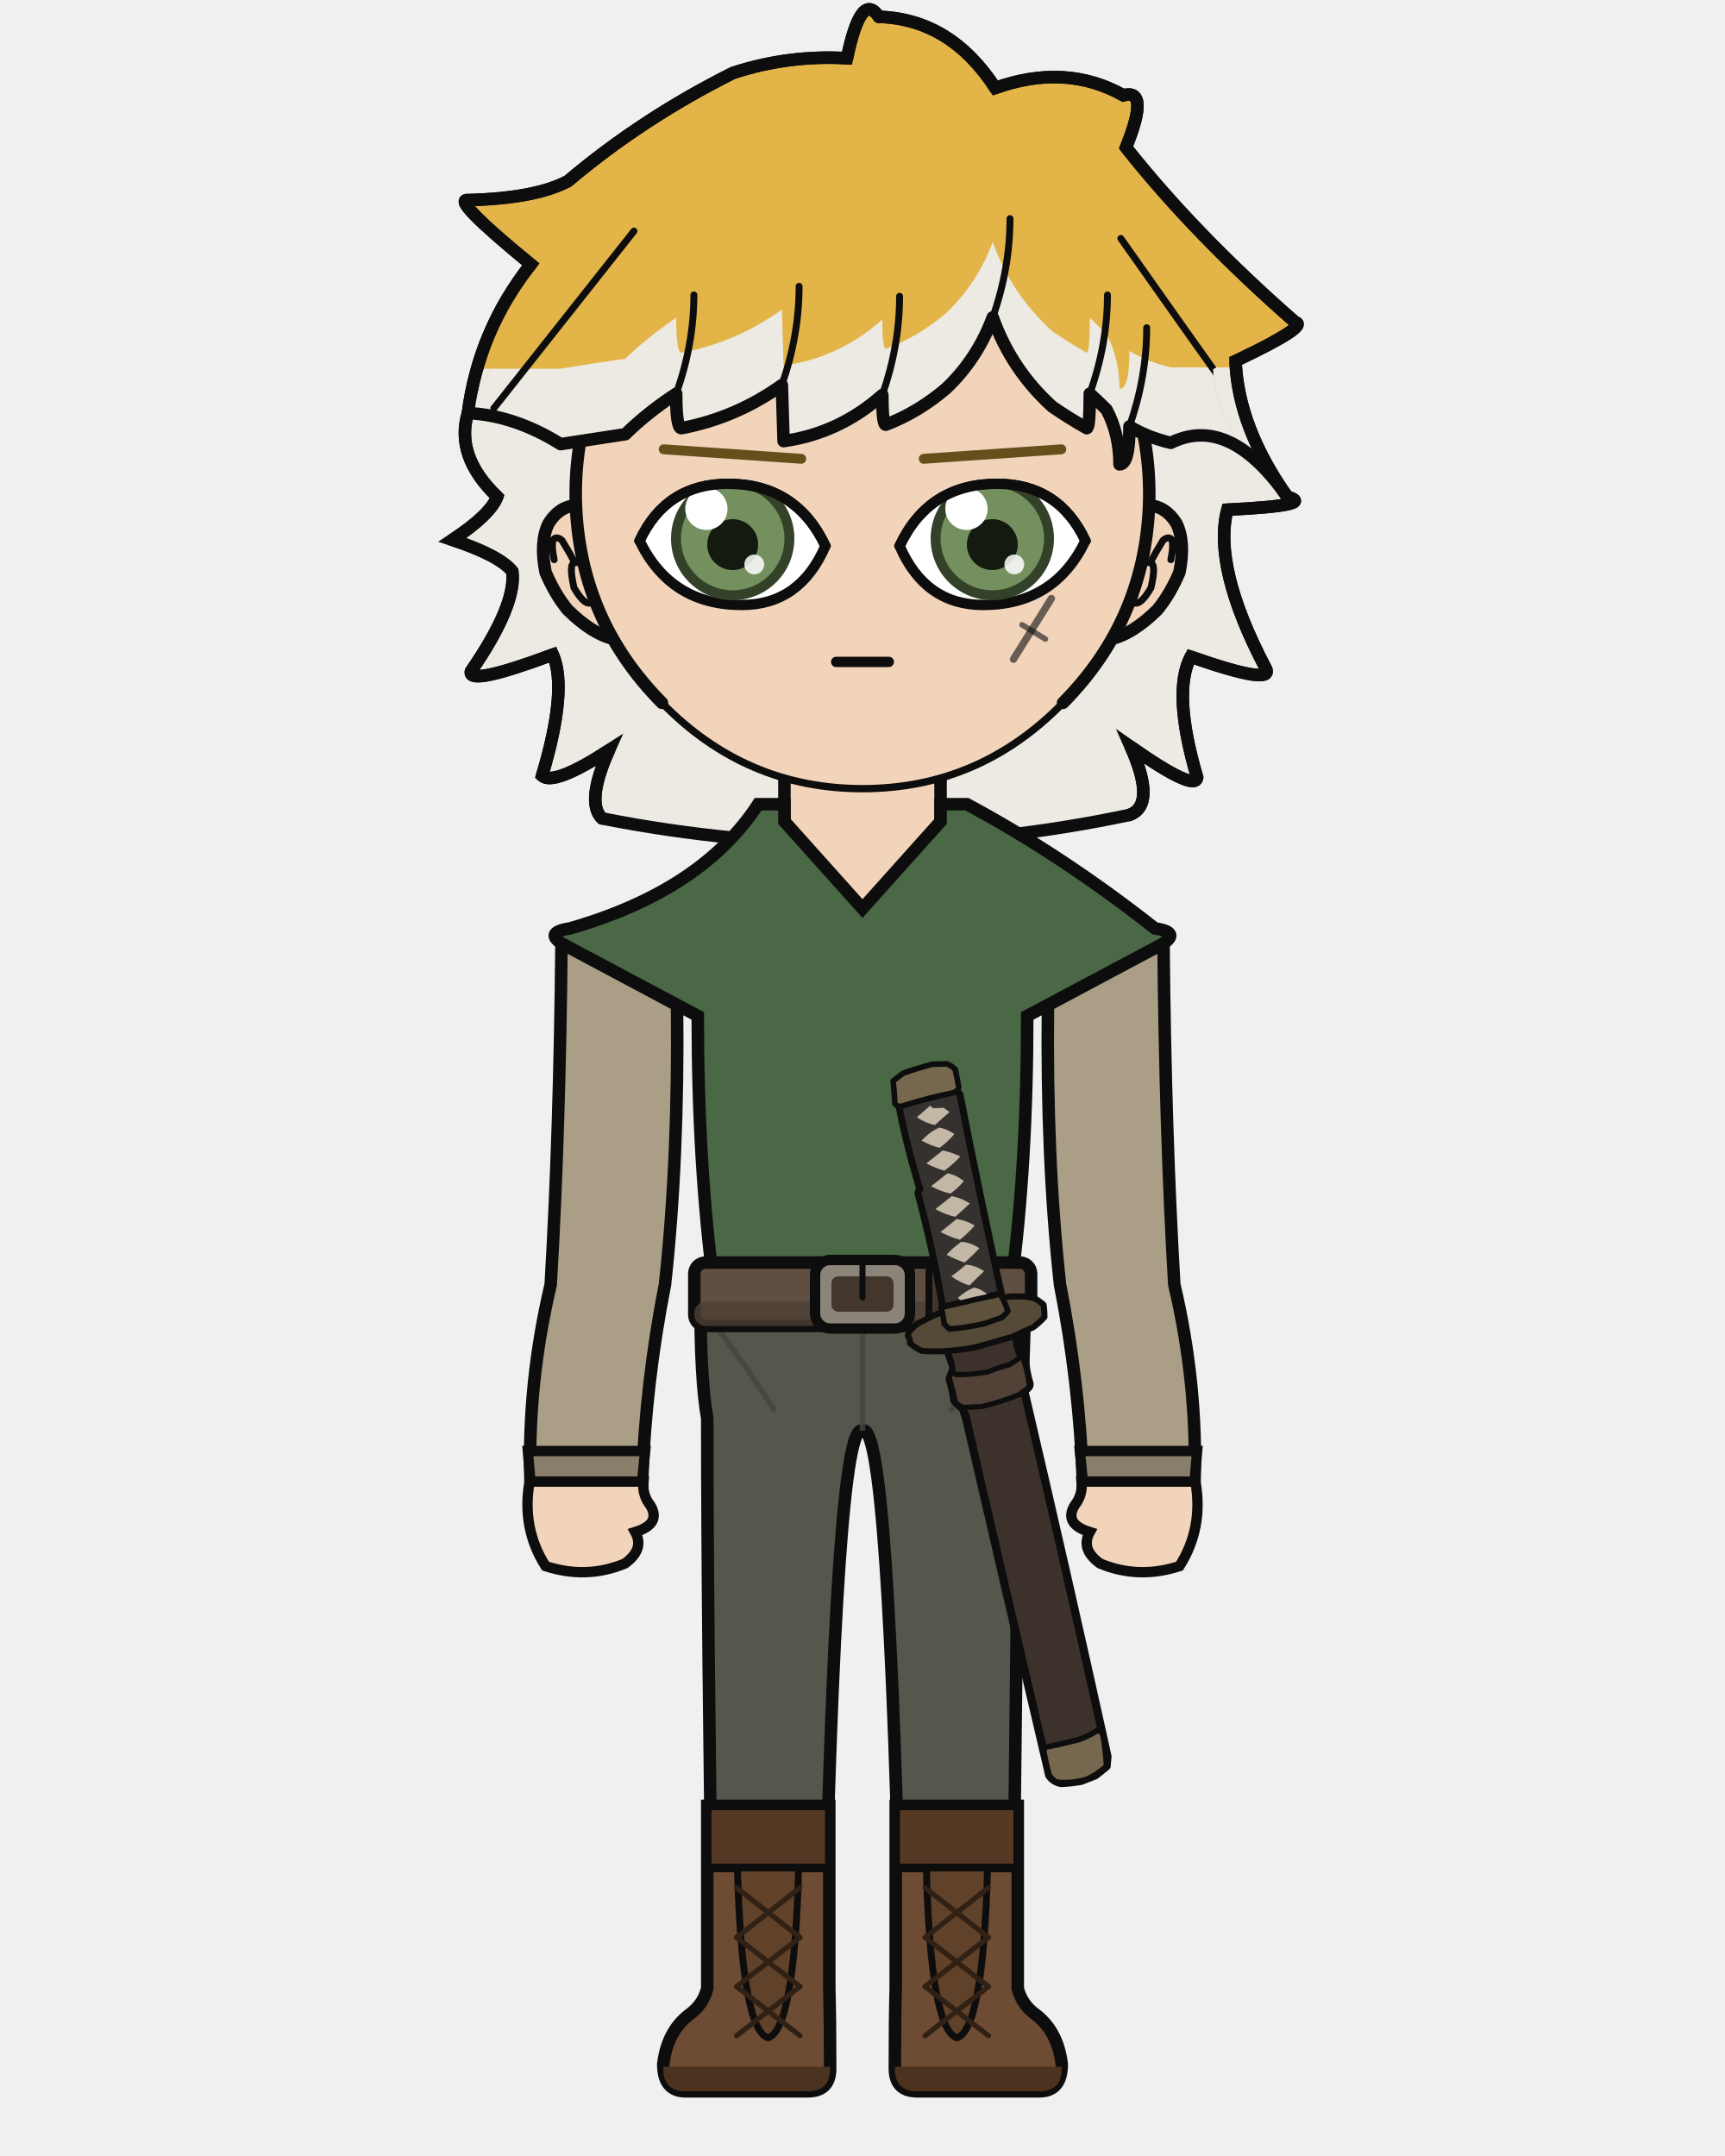
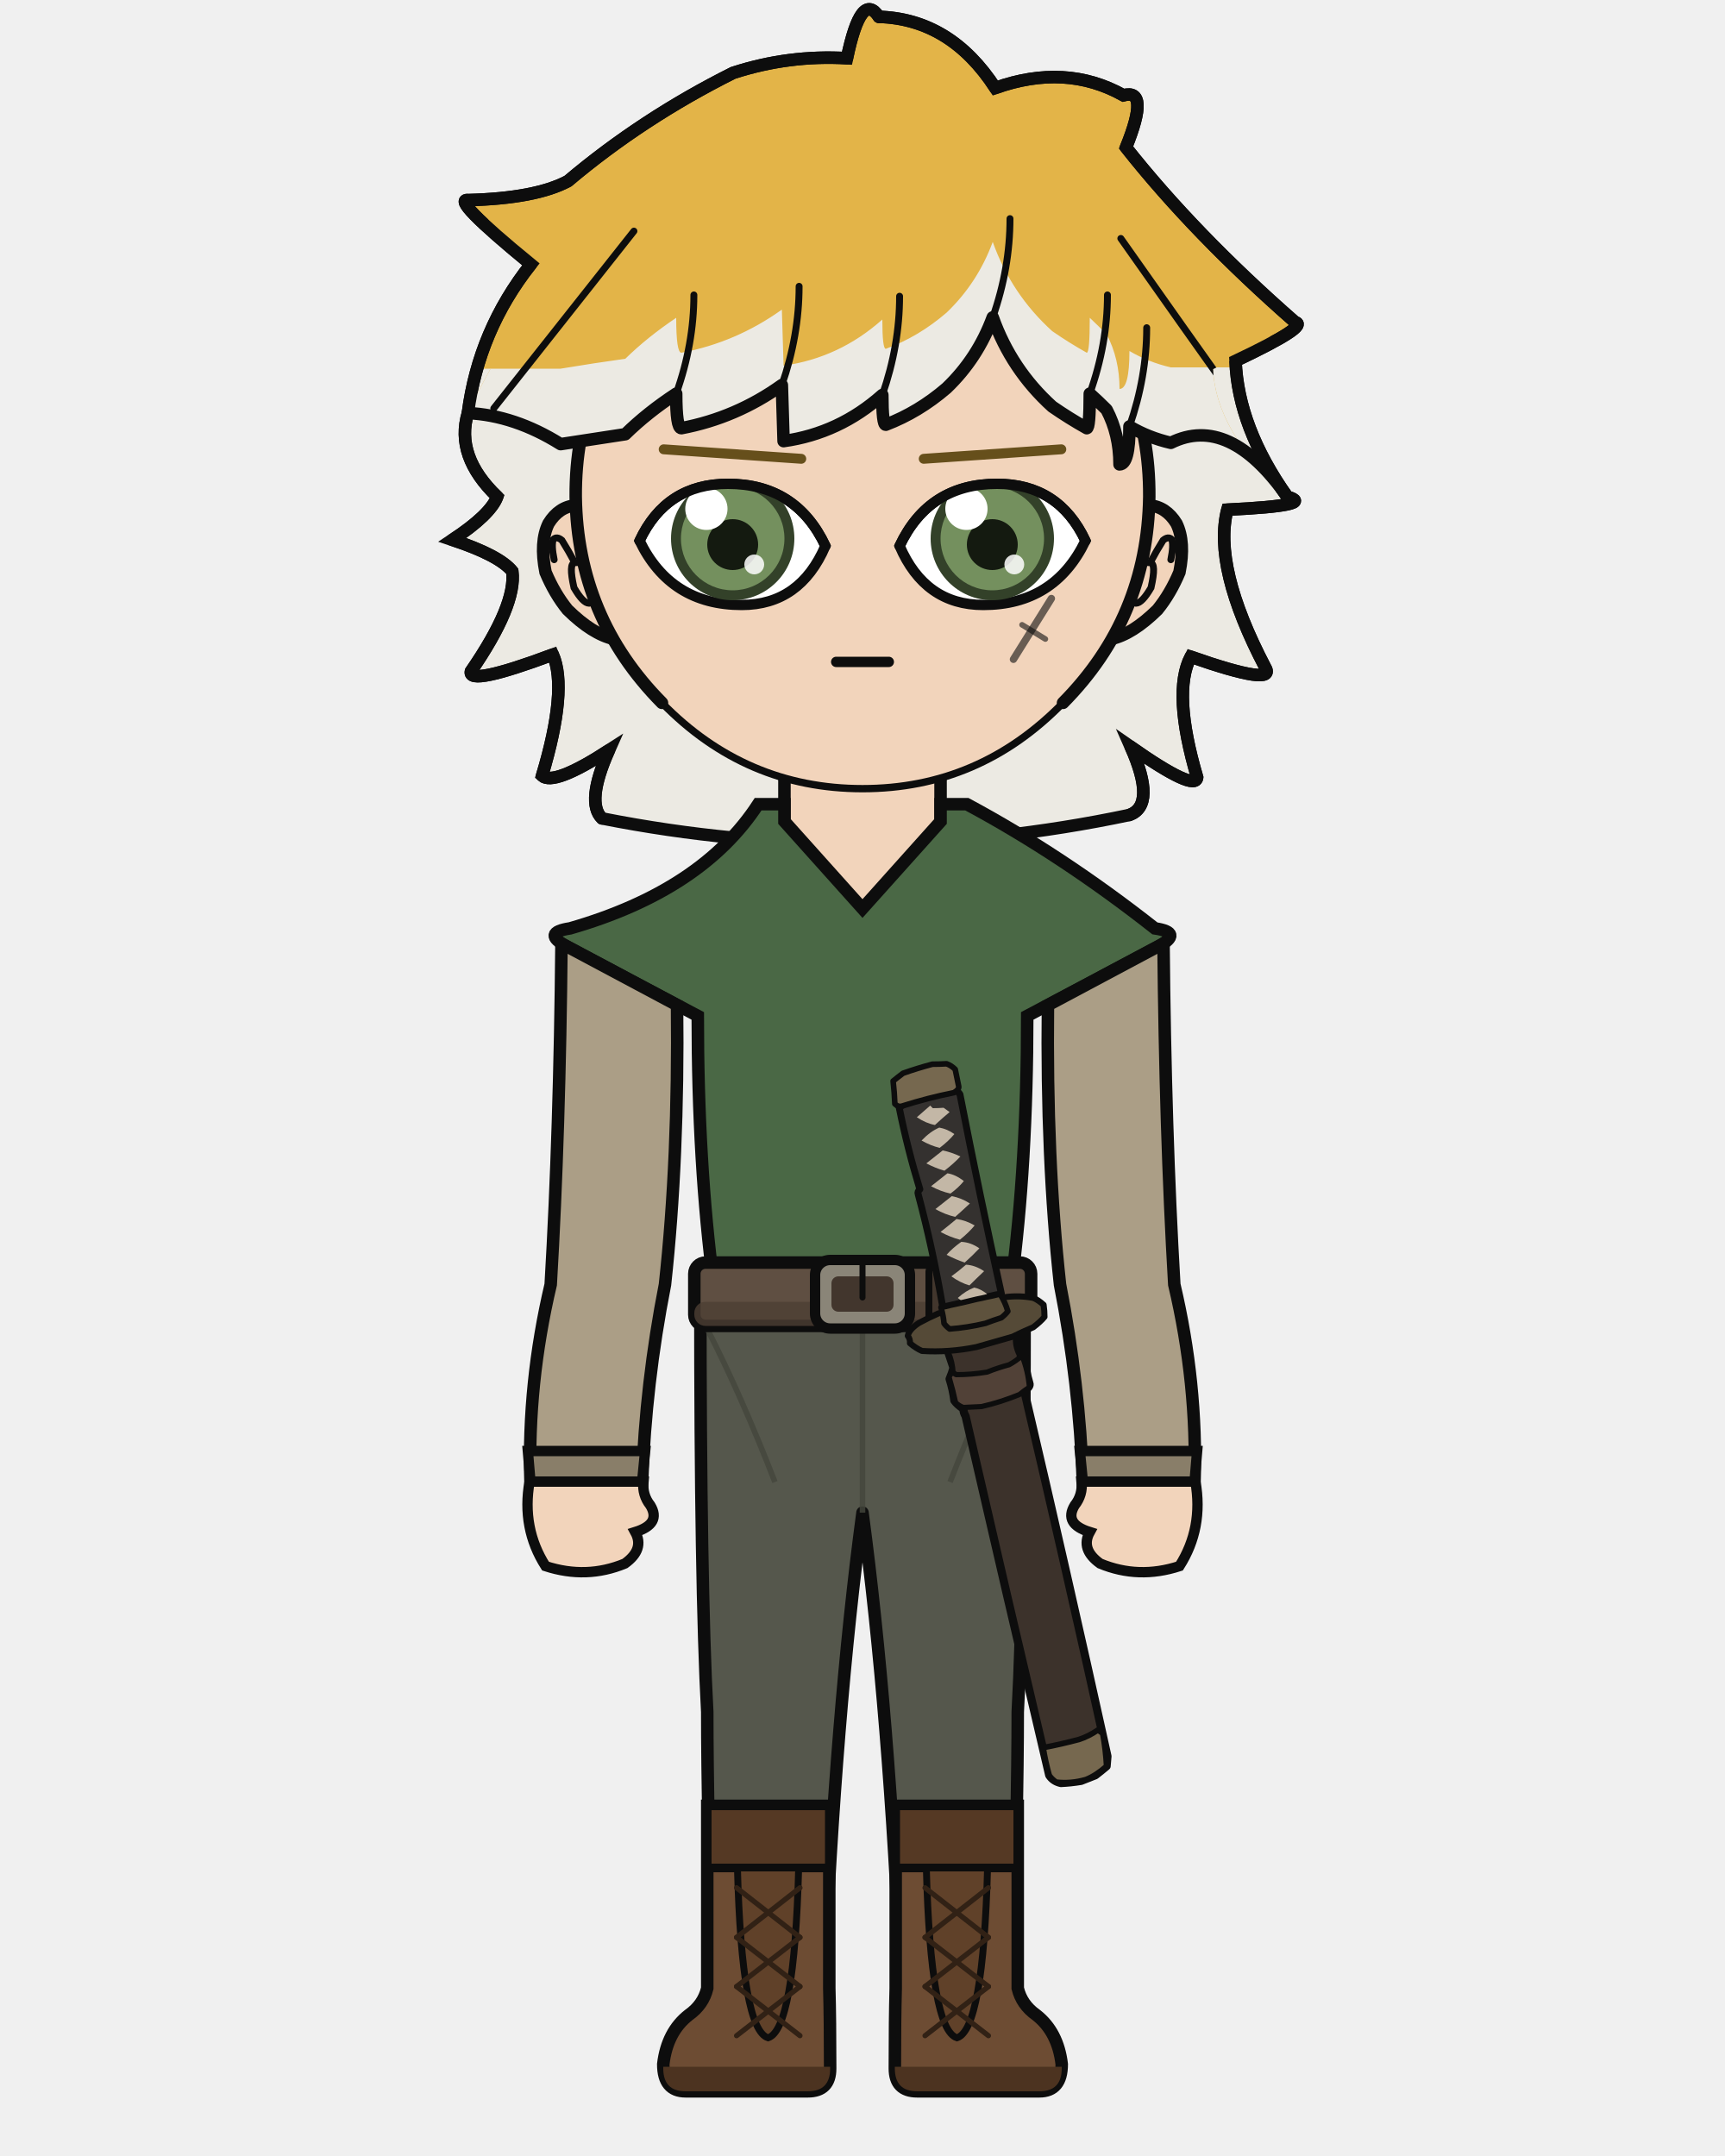
<svg xmlns="http://www.w3.org/2000/svg" width="400" height="500" viewBox="0 0 400 500">
  <defs>
    <clipPath id="hair-tips">
      <path d="M 84.5 85.5 Q 107.3 85.5 130.0 85.5 Q 137.8 84.2 145.0 83.2 Q 150.1 78.2 156.8 73.7 Q 156.8 81.8 158.0 81.8 Q 170.7 79.4 181.3 71.8 Q 181.5 78.3 181.7 84.8 Q 194.6 83.0 204.6 74.1 Q 204.6 80.9 205.4 80.9 Q 213.0 78.1 219.5 72.5 Q 226.7 65.6 230.2 56.1 Q 234.5 68.2 244.0 76.8 Q 247.9 79.5 252.0 81.8 Q 252.7 81.8 252.7 73.7 Q 254.7 75.6 256.6 77.5 Q 259.6 83.2 259.6 90.2 Q 261.9 90.2 261.9 81.4 Q 266.3 84.0 271.5 85.2 Q 293.5 85.2 315.5 85.2 Q 315.5 220.6 315.5 290.8 Q 200.0 290.8 84.5 290.8 Z" />
    </clipPath>
    <clipPath id="hair-front">
      <path d="M 108.5 95.8 Q 119.3 96.3 130.0 103.0 Q 137.8 101.8 145.0 100.7 Q 150.1 95.7 156.8 91.3 Q 156.8 99.3 158.0 99.3 Q 170.7 96.9 181.3 89.3 Q 181.5 95.8 181.7 102.3 Q 194.6 100.5 204.6 91.6 Q 204.6 98.5 205.4 98.5 Q 213.0 95.6 219.5 90.0 Q 226.7 83.1 230.2 73.6 Q 234.5 85.7 244.0 94.3 Q 247.9 97.0 252.0 99.3 Q 252.7 99.3 252.7 91.3 Q 254.7 93.1 256.6 95.0 Q 259.6 100.7 259.6 107.7 Q 261.9 107.7 261.9 98.9 Q 266.3 101.5 271.5 102.7 Q 285.0 96.0 298.5 115.2 Q 281.9 100.1 281.3 85.6 Q 297.5 77.9 294.2 77.1 Q 272.4 58.0 257.4 39.1 Q 262.7 26.1 256.8 27.7 Q 244.3 20.7 228.9 26.1 Q 219.1 11.0 203.6 10.6 Q 199.8 4.7 196.6 19.6 Q 183.9 18.8 171.8 22.8 Q 152.1 32.6 135.8 46.4 Q 128.8 50.2 114.0 50.5 Q 110.0 50.0 127.7 64.6 Q 116.4 78.9 108.5 95.8 Z" />
    </clipPath>
  </defs>
  <path d="M 139.6 189.8 Q 135.8 186.1 141.2 174.0 Q 128.4 182.3 125.7 179.9 Q 131.7 159.9 128.2 151.8 Q 108.4 159.2 109.2 155.7 Q 119.8 140.3 118.8 132.5 Q 115.8 128.8 104.9 125.2 Q 113.7 119.4 115.3 115.2 Q 105.5 105.8 108.5 95.8 Q 111.0 76.6 123.1 61.3 Q 104.3 45.9 108.6 46.4 Q 124.2 46.0 131.7 42.0 Q 149.0 27.4 170.0 16.9 Q 182.9 12.7 196.4 13.5 Q 199.7 -2.3 203.8 3.9 Q 220.4 4.4 230.8 20.4 Q 247.1 14.6 260.5 22.1 Q 266.7 20.4 261.1 34.2 Q 277.0 54.3 300.3 74.7 Q 303.8 75.5 286.5 83.7 Q 287.1 99.1 298.5 115.2 Q 305.5 117.2 284.6 118.2 Q 281.2 131.5 293.4 154.8 Q 296.1 159.3 276.1 152.3 Q 271.8 160.6 277.6 180.3 Q 277.2 183.7 262.2 173.2 Q 268.2 186.7 261.9 189.0 Q 200.8 201.9 139.6 189.8 Z" fill="#e3b448" />
  <path d="M 139.6 189.8 Q 135.8 186.1 141.2 174.0 Q 128.4 182.3 125.7 179.9 Q 131.7 159.9 128.2 151.8 Q 108.4 159.2 109.2 155.7 Q 119.8 140.3 118.8 132.5 Q 115.8 128.8 104.9 125.2 Q 113.7 119.4 115.3 115.2 Q 105.5 105.8 108.5 95.8 Q 111.0 76.6 123.1 61.3 Q 104.3 45.9 108.6 46.4 Q 124.2 46.0 131.7 42.0 Q 149.0 27.4 170.0 16.9 Q 182.9 12.7 196.4 13.5 Q 199.7 -2.3 203.8 3.9 Q 220.4 4.4 230.8 20.4 Q 247.1 14.6 260.5 22.1 Q 266.7 20.4 261.1 34.2 Q 277.0 54.3 300.3 74.7 Q 303.8 75.5 286.5 83.7 Q 287.1 99.1 298.5 115.2 Q 305.5 117.2 284.6 118.2 Q 281.2 131.5 293.4 154.8 Q 296.1 159.3 276.1 152.3 Q 271.8 160.6 277.6 180.3 Q 277.2 183.7 262.2 173.2 Q 268.2 186.7 261.9 189.0 Q 200.8 201.9 139.6 189.8 Z" fill="#eceae3" clip-path="url(#hair-tips)" />
  <path d="M 139.6 189.8 Q 135.8 186.1 141.2 174.0 Q 128.4 182.3 125.7 179.9 Q 131.7 159.9 128.2 151.8 Q 108.4 159.2 109.2 155.7 Q 119.8 140.3 118.8 132.5 Q 115.8 128.8 104.9 125.2 Q 113.7 119.4 115.3 115.2 Q 105.5 105.8 108.5 95.8 Q 111.0 76.6 123.1 61.3 Q 104.3 45.9 108.6 46.4 Q 124.2 46.0 131.7 42.0 Q 149.0 27.4 170.0 16.9 Q 182.9 12.7 196.4 13.5 Q 199.7 -2.3 203.8 3.9 Q 220.4 4.4 230.8 20.4 Q 247.1 14.6 260.5 22.1 Q 266.7 20.4 261.1 34.2 Q 277.0 54.3 300.3 74.7 Q 303.8 75.5 286.5 83.7 Q 287.1 99.1 298.5 115.2 Q 305.5 117.2 284.6 118.2 Q 281.2 131.5 293.4 154.8 Q 296.1 159.3 276.1 152.3 Q 271.8 160.6 277.6 180.3 Q 277.2 183.7 262.2 173.2 Q 268.2 186.7 261.9 189.0 Q 200.8 201.9 139.6 189.8 Z" fill="none" stroke="#0d0d0d" stroke-width="2.9" stroke-linecap="round" stroke-linejoin="round" />
-   <path d="M 181.9 199.2 Q 167.3 215.1 138.8 223.6 Q 134.5 224.9 134.5 229.2 Q 134.5 235.6 150.3 235.6 L 152.7 235.6 L 152.7 231.3 L 166.1 231.3 Q 166.1 269.9 169.8 297.9 Q 169.8 318.7 169.8 335.7 L 194.2 335.7 L 200.0 328.9 L 205.8 335.7 L 230.2 335.7 Q 230.2 318.7 230.2 297.9 Q 233.9 269.9 233.9 235.6 L 233.9 231.3 L 247.3 231.3 L 247.3 235.6 L 249.7 235.6 Q 265.5 235.6 265.5 229.2 Q 265.5 224.9 261.2 223.6 Q 240.6 206.9 218.1 199.2 Z" fill="#f2d4bb" stroke="#0d0d0d" stroke-width="2.9" />
+   <path d="M 181.9 199.2 Q 167.3 215.1 138.8 223.6 Q 134.5 224.9 134.5 229.2 Q 134.5 235.6 150.3 235.6 L 152.7 235.6 L 152.7 231.3 L 166.1 231.3 Q 166.1 269.9 169.8 297.9 Q 169.8 318.7 169.8 335.7 L 194.2 335.7 L 200.0 335.7 L 205.8 335.7 L 230.2 335.7 Q 230.2 318.7 230.2 297.9 Q 233.9 269.9 233.9 235.6 L 233.9 231.3 L 247.3 231.3 L 247.3 235.6 L 249.7 235.6 Q 265.5 235.6 265.5 229.2 Q 265.5 224.9 261.2 223.6 Q 240.6 206.9 218.1 199.2 Z" fill="#f2d4bb" stroke="#0d0d0d" stroke-width="2.9" />
  <rect x="181.9" y="172.5" width="36.3" height="38.0" rx="12.7" fill="#f2d4bb" />
  <line x1="181.9" y1="172.5" x2="181.9" y2="199.2" stroke="#0d0d0d" stroke-width="2.9" />
  <line x1="218.1" y1="172.5" x2="218.1" y2="199.2" stroke="#0d0d0d" stroke-width="2.9" />
-   <path d="M 162.4 300.1 L 237.6 300.1 Q 237.6 320.3 236.0 328.9 Q 236.0 375.2 234.7 461.1 L 209.0 461.1 Q 206.2 328.9 200.0 331.8 Q 193.8 328.9 191.0 461.1 L 165.3 461.1 Q 164.0 375.2 164.0 328.9 Q 162.4 320.3 162.4 300.1 Z" fill="#55574c" stroke="#0d0d0d" stroke-width="2.9" stroke-linejoin="round" />
-   <line x1="200.0" y1="303.9" x2="200.0" y2="331.8" stroke="#44463c" stroke-width="1.3" opacity="0.8" />
-   <path d="M 164.0 305.2 Q 171.8 314.7 179.7 327.3" fill="none" stroke="#44463c" stroke-width="1.3" opacity="0.8" />
-   <path d="M 236.0 305.2 Q 228.2 314.7 220.3 327.3" fill="none" stroke="#44463c" stroke-width="1.3" opacity="0.8" />
+   <path d="M 162.4 300.1 L 237.6 300.1 Q 237.6 367.9 236.0 397.0 Q 236.0 419.4 234.7 461.1 L 209.0 461.1 Q 206.2 397.0 200.0 350.8 Q 193.8 397.0 191.0 461.1 L 165.3 461.1 Q 164.0 419.4 164.0 397.0 Q 162.4 367.9 162.4 300.1 Z" fill="#55574c" stroke="#0d0d0d" stroke-width="2.9" stroke-linejoin="round" />
+   <line x1="200.0" y1="306.2" x2="200.0" y2="350.8" stroke="#44463c" stroke-width="1.3" opacity="0.8" />
+   <path d="M 164.0 308.2 Q 171.8 323.4 179.7 343.7" fill="none" stroke="#44463c" stroke-width="1.3" opacity="0.8" />
+   <path d="M 236.0 308.2 Q 228.2 323.4 220.3 343.7" fill="none" stroke="#44463c" stroke-width="1.3" opacity="0.8" />
  <path d="M 192.3 418.8 L 192.3 461.1 Q 192.5 468.3 192.5 479.7 Q 192.5 485.0 187.3 485.0 L 159.0 485.0 Q 153.8 485.0 153.8 478.7 Q 154.7 471.2 159.7 467.3 Q 163.1 464.9 164.0 461.1 L 164.0 418.8 Z" fill="#6d4c33" stroke="#0d0d0d" stroke-width="2.9" />
  <path d="M 192.5 479.3 L 153.8 479.3 L 153.8 479.7 Q 153.8 485.0 159.0 485.0 L 187.3 485.0 Q 192.5 485.0 192.5 479.7 Z" fill="#4c3320" />
  <rect x="164.0" y="418.8" width="28.3" height="14.4" fill="#553924" stroke="#0d0d0d" stroke-width="2.0" />
  <path d="M 171.0 433.2 L 185.2 433.2 Q 184.2 470.7 178.1 472.6 Q 172.0 470.7 171.0 433.2 Z" fill="#604129" stroke="#0d0d0d" stroke-width="1.6" />
  <line x1="185.5" y1="437.8" x2="170.8" y2="449.3" stroke="#312115" stroke-width="1.2" stroke-linecap="round" />
  <line x1="170.8" y1="437.8" x2="185.5" y2="449.3" stroke="#312115" stroke-width="1.2" stroke-linecap="round" />
  <line x1="185.5" y1="449.3" x2="170.8" y2="460.7" stroke="#312115" stroke-width="1.2" stroke-linecap="round" />
  <line x1="170.8" y1="449.3" x2="185.5" y2="460.7" stroke="#312115" stroke-width="1.2" stroke-linecap="round" />
  <line x1="185.5" y1="460.7" x2="170.8" y2="472.1" stroke="#312115" stroke-width="1.2" stroke-linecap="round" />
  <line x1="170.8" y1="460.7" x2="185.5" y2="472.1" stroke="#312115" stroke-width="1.2" stroke-linecap="round" />
  <path d="M 207.7 418.8 L 207.7 461.1 Q 207.5 468.3 207.5 479.7 Q 207.5 485.0 212.7 485.0 L 241.0 485.0 Q 246.2 485.0 246.2 478.7 Q 245.3 471.2 240.3 467.3 Q 236.9 464.9 236.0 461.1 L 236.0 418.8 Z" fill="#6d4c33" stroke="#0d0d0d" stroke-width="2.9" />
  <path d="M 207.5 479.3 L 246.2 479.3 L 246.2 479.7 Q 246.2 485.0 241.0 485.0 L 212.7 485.0 Q 207.5 485.0 207.5 479.7 Z" fill="#4c3320" />
  <rect x="207.7" y="418.8" width="28.3" height="14.4" fill="#553924" stroke="#0d0d0d" stroke-width="2.0" />
  <path d="M 214.8 433.2 L 229.0 433.2 Q 228.0 470.7 221.9 472.6 Q 215.8 470.7 214.8 433.2 Z" fill="#604129" stroke="#0d0d0d" stroke-width="1.6" />
  <line x1="229.2" y1="437.8" x2="214.5" y2="449.3" stroke="#312115" stroke-width="1.2" stroke-linecap="round" />
  <line x1="214.5" y1="437.8" x2="229.2" y2="449.3" stroke="#312115" stroke-width="1.2" stroke-linecap="round" />
  <line x1="229.2" y1="449.3" x2="214.5" y2="460.7" stroke="#312115" stroke-width="1.2" stroke-linecap="round" />
  <line x1="214.5" y1="449.3" x2="229.2" y2="460.7" stroke="#312115" stroke-width="1.2" stroke-linecap="round" />
  <line x1="229.2" y1="460.7" x2="214.5" y2="472.1" stroke="#312115" stroke-width="1.2" stroke-linecap="round" />
  <line x1="214.5" y1="460.7" x2="229.2" y2="472.1" stroke="#312115" stroke-width="1.2" stroke-linecap="round" />
  <path d="M 175.8 186.5 Q 162.8 206.5 132.2 215.3 Q 125.5 216.3 131.4 219.5 L 161.8 235.6 Q 161.8 269.9 165.5 297.9 Q 165.2 299.1 165.2 300.1 L 234.8 300.1 Q 234.8 299.1 234.5 297.9 Q 238.2 269.9 238.2 235.6 L 268.6 219.5 Q 274.5 216.3 267.8 215.3 Q 246.2 198.3 224.2 186.5 L 218.1 186.5 L 218.1 190.5 L 200.0 210.7 L 181.9 190.5 L 181.9 186.5 Z" fill="#4a6845" stroke="#0d0d0d" stroke-width="2.9" />
  <rect x="161.0" y="292.8" width="78.1" height="14.7" rx="2.6" fill="#5f4f42" stroke="#0d0d0d" stroke-width="2.9" />
  <rect x="161.0" y="301.9" width="78.1" height="5.6" rx="2.6" fill="#4c3e33" opacity="0.8" />
  <rect x="189.0" y="292.2" width="22.0" height="15.9" rx="3.5" fill="#8a8578" stroke="#0d0d0d" stroke-width="2.4" />
  <rect x="192.8" y="296.0" width="14.4" height="8.2" rx="1.6" fill="#42362d" />
  <line x1="200.0" y1="292.2" x2="200.0" y2="300.9" stroke="#0d0d0d" stroke-width="1.4" stroke-linecap="round" />
  <rect x="215.4" y="293.9" width="3.2" height="12.3" rx="1.0" fill="#42362d" stroke="#0d0d0d" stroke-width="1.6" />
  <path d="M 250.7 413.0 Q 248.3 413.4 246.0 413.5 Q 244.2 413.1 243.3 411.7 Q 233.4 369.7 223.9 328.4 Q 223.4 327.6 223.4 326.7 Q 221.9 325.7 221.3 324.8 Q 221.0 322.3 220.2 319.8 Q 220.8 318.4 221.1 317.2 Q 220.5 315.4 219.9 313.6 Q 220.4 313.1 221.0 312.7 Q 224.2 312.4 227.5 311.8 Q 231.0 310.9 234.4 309.5 Q 235.0 309.4 235.5 310.0 Q 235.5 311.9 236.0 313.9 Q 236.8 314.4 237.7 314.9 Q 237.8 317.9 238.7 320.8 Q 239.0 321.6 237.5 322.5 Q 247.4 364.7 256.8 407.3 Q 256.7 408.5 256.6 409.6 Q 255.3 410.7 254.0 411.7 Q 252.4 412.3 250.7 413.0 Z" fill="#3c322b" stroke="#0d0d0d" stroke-width="1.9" stroke-linejoin="round" />
  <path d="M 235.5 310.0 Q 235.3 312.1 236.3 314.1 Q 236.6 315.1 235.5 316.2 Q 231.2 317.9 227.0 319.1 Q 225.1 319.2 223.1 319.3 Q 222.0 319.1 221.0 318.3 Q 220.9 315.9 219.9 313.6 Q 220.4 313.1 221.0 312.7 Q 224.2 312.4 227.5 311.8 Q 231.0 310.9 234.4 309.5 Q 235.0 309.4 235.5 310.0 Z" fill="#3c322b" stroke="#0d0d0d" stroke-width="1.2" stroke-linejoin="round" />
  <path d="M 237.0 314.4 Q 238.4 318.0 238.7 321.7 Q 237.5 322.5 236.4 323.4 Q 232.0 325.2 227.6 326.2 Q 225.5 326.3 223.4 326.4 Q 222.5 326.1 221.6 325.3 Q 221.0 322.5 220.2 319.8 Q 219.9 319.0 221.0 318.3 Q 221.3 318.6 221.7 318.8 Q 225.3 318.8 228.9 318.2 Q 231.4 317.2 234.0 316.5 Q 235.5 315.7 237.0 314.4 Z" fill="#514137" stroke="#0d0d0d" stroke-width="1.2" stroke-linejoin="round" />
  <path d="M 254.6 401.2 Q 255.2 401.6 255.7 402.0 Q 256.4 405.8 256.6 409.6 Q 254.1 411.8 251.8 412.7 Q 248.3 413.7 244.9 413.3 Q 243.8 412.5 243.3 411.7 Q 242.4 408.5 241.9 405.3 Q 246.1 404.5 250.2 403.4 Q 252.4 402.7 254.6 401.2 Z" fill="#76684f" stroke="#0d0d0d" stroke-width="1.3" stroke-linejoin="round" />
  <path d="M 210.5 309.8 Q 210.8 308.3 213.1 306.8 Q 215.3 305.6 217.6 304.6 Q 218.5 304.3 219.4 305.1 Q 219.0 306.4 219.9 307.6 Q 222.4 307.5 224.9 307.4 Q 227.8 306.4 230.7 305.9 Q 231.9 305.3 232.9 304.7 Q 233.1 303.1 232.4 301.6 Q 232.4 301.2 233.2 300.8 Q 236.4 300.4 239.6 301.0 Q 240.8 301.5 242.0 302.6 Q 242.2 304.0 242.2 305.4 Q 241.3 306.5 239.6 307.8 Q 237.2 308.8 234.8 310.0 Q 230.6 311.2 226.4 312.4 Q 220.0 313.7 213.8 313.3 Q 212.4 312.7 211.0 311.5 Q 211.1 310.6 210.5 309.8 Z" fill="#554a37" stroke="#0d0d0d" stroke-width="1.4" stroke-linejoin="round" />
  <path d="M 221.6 252.8 Q 222.3 253.3 222.6 253.8 Q 227.1 276.8 232.2 300.0 Q 231.8 300.2 230.9 300.3 Q 225.4 301.6 219.7 302.9 Q 218.8 303.1 218.6 303.1 Q 216.3 289.6 212.9 276.9 Q 212.7 276.4 213.3 275.8 Q 210.4 266.3 208.5 256.8 Q 210.5 255.5 212.5 254.9 Q 217.0 254.1 221.6 252.8 Z" fill="#34312f" stroke="#0d0d0d" stroke-width="1.6" stroke-linejoin="round" />
  <path d="M 207.8 250.4 Q 208.5 249.8 209.3 249.2 Q 211.7 248.4 214.1 247.5 Q 214.8 247.5 215.5 247.4 Q 216.0 247.8 216.5 248.2 Q 215.9 248.7 215.4 249.1 Q 213.7 249.4 212.1 249.9 Q 211.0 250.5 209.9 251.4 Q 208.8 251.2 207.8 250.4 Z" fill="#c3b7a6" />
  <path d="M 220.2 257.9 Q 218.4 259.4 216.8 260.9 Q 214.7 260.5 212.6 259.1 Q 214.1 257.8 215.7 256.4 Q 216.0 256.7 216.3 257.0 Q 217.6 257.0 218.8 256.9 Q 219.5 257.4 220.2 257.9 Z" fill="#c3b7a6" />
  <path d="M 213.7 264.5 Q 215.7 262.4 217.8 261.5 Q 219.6 261.8 221.3 263.0 Q 220.0 264.6 217.9 266.2 Q 215.8 265.7 213.7 264.5 Z" fill="#c3b7a6" />
  <path d="M 214.8 269.8 Q 216.7 268.3 218.6 266.8 Q 220.6 267.2 222.7 268.2 Q 221.1 269.9 219.0 271.5 Q 216.9 270.9 214.8 269.8 Z" fill="#c3b7a6" />
  <path d="M 215.9 275.1 Q 217.8 273.6 219.7 272.1 Q 221.6 272.4 223.5 273.9 Q 222.3 275.4 220.4 276.8 Q 218.1 276.3 215.9 275.1 Z" fill="#c3b7a6" />
  <path d="M 216.9 280.4 Q 218.8 278.9 220.7 277.4 Q 222.9 277.8 224.9 279.1 Q 223.3 280.6 221.5 282.2 Q 219.2 281.7 216.9 280.4 Z" fill="#c3b7a6" />
  <path d="M 218.1 285.7 Q 220.0 284.2 221.8 282.7 Q 224.0 283.0 226.0 284.2 Q 224.7 285.8 222.6 287.5 Q 220.3 286.9 218.1 285.7 Z" fill="#c3b7a6" />
  <path d="M 219.5 291.0 Q 220.8 289.5 222.9 288.0 Q 225.1 288.1 227.1 289.5 Q 225.6 291.1 223.7 292.8 Q 221.6 292.1 219.5 291.0 Z" fill="#c3b7a6" />
  <path d="M 220.6 296.0 Q 222.4 294.7 224.0 293.3 Q 226.1 293.4 228.2 294.8 Q 226.5 296.4 224.8 298.1 Q 222.7 297.5 220.6 296.0 Z" fill="#c3b7a6" />
  <path d="M 228.9 300.1 Q 227.4 301.3 225.9 302.5 Q 224.7 302.4 223.5 302.1 Q 222.8 301.6 222.1 301.0 Q 224.0 299.3 225.9 298.6 Q 227.4 298.9 228.9 300.1 Z" fill="#c3b7a6" />
  <path d="M 233.7 304.1 Q 233.2 304.8 232.2 305.6 Q 230.3 306.2 228.5 306.9 Q 224.3 307.9 220.2 308.2 Q 219.3 307.5 218.9 306.9 Q 218.8 305.3 218.2 303.2 Q 219.3 303.0 220.4 302.7 Q 223.3 302.1 226.5 301.3 Q 227.6 301.1 228.8 300.8 Q 230.4 300.5 231.9 300.1 Q 233.1 302.0 233.7 304.1 Z" fill="#5e523d" stroke="#0d0d0d" stroke-width="1.3" stroke-linejoin="round" />
  <path d="M 207.5 256.0 Q 207.4 253.4 207.1 250.7 Q 208.2 249.8 209.4 248.9 Q 212.8 247.7 216.2 246.8 Q 217.9 246.8 219.5 246.7 Q 220.6 247.1 221.5 248.0 Q 221.9 249.9 222.3 251.9 Q 222.5 252.6 221.2 253.4 Q 215.2 254.6 209.2 256.5 Q 208.3 256.8 207.5 256.0 Z" fill="#76684f" stroke="#0d0d0d" stroke-width="1.3" stroke-linejoin="round" />
  <path d="M 157.0 233.1 L 130.2 218.8 Q 129.8 262.3 127.7 297.9 Q 122.3 320.8 123.0 343.6 L 148.9 343.6 Q 149.7 320.8 154.2 297.9 Q 157.4 268.7 157.0 233.1 Z" fill="#ab9e86" stroke="#0d0d0d" stroke-width="2.9" />
  <path d="M 122.4 336.5 L 149.6 336.5 L 148.9 343.6 L 123.0 343.6 Z" fill="#897e69" stroke="#0d0d0d" stroke-width="2.4" />
  <path d="M 122.8 343.6 Q 120.9 354.4 126.5 363.2 Q 136.0 366.3 144.9 362.6 Q 149.5 359.3 147.3 355.3 Q 153.4 353.4 150.8 349.1 Q 148.9 346.7 149.2 343.6 Z" fill="#f2d4bb" stroke="#0d0d0d" stroke-width="2.4" />
  <path d="M 243.0 233.1 L 269.8 218.8 Q 270.2 262.3 272.3 297.9 Q 277.7 320.8 277.0 343.6 L 251.1 343.6 Q 250.3 320.8 245.8 297.9 Q 242.6 268.7 243.0 233.1 Z" fill="#ab9e86" stroke="#0d0d0d" stroke-width="2.9" />
  <path d="M 250.4 336.5 L 277.6 336.5 L 277.0 343.6 L 251.1 343.6 Z" fill="#897e69" stroke="#0d0d0d" stroke-width="2.4" />
  <path d="M 277.2 343.6 Q 279.1 354.4 273.5 363.2 Q 264.0 366.3 255.1 362.6 Q 250.5 359.3 252.7 355.3 Q 246.6 353.4 249.2 349.1 Q 251.1 346.7 250.8 343.6 Z" fill="#f2d4bb" stroke="#0d0d0d" stroke-width="2.4" />
  <path d="M 133.5 117.2 Q 129.6 117.5 127.2 121.4 Q 125.1 125.7 126.5 132.7 Q 128.6 137.7 131.6 141.4 Q 137.4 147.1 142.4 148.2 Z" fill="#f2d4bb" />
  <path d="M 133.5 117.2 Q 129.6 117.5 127.2 121.4 Q 125.1 125.7 126.5 132.7 Q 128.6 137.7 131.6 141.4 Q 137.4 147.1 142.4 148.2" fill="none" stroke="#0d0d0d" stroke-width="2.9" stroke-linecap="round" />
  <path d="M 128.5 129.8 Q 127.8 126.4 128.3 125.1 Q 129.1 124.3 130.3 125.3 Q 131.8 127.7 133.3 130.5 Q 131.8 130.6 133.1 136.3 Q 135.2 139.9 136.6 139.9" fill="none" stroke="#0d0d0d" stroke-width="1.6" stroke-linecap="round" />
  <path d="M 266.5 117.2 Q 270.4 117.5 272.8 121.4 Q 274.9 125.7 273.5 132.7 Q 271.4 137.7 268.4 141.4 Q 262.6 147.1 257.6 148.2 Z" fill="#f2d4bb" />
  <path d="M 266.5 117.2 Q 270.4 117.5 272.8 121.4 Q 274.9 125.7 273.5 132.7 Q 271.4 137.7 268.4 141.4 Q 262.6 147.1 257.6 148.2" fill="none" stroke="#0d0d0d" stroke-width="2.9" stroke-linecap="round" />
  <path d="M 271.5 129.8 Q 272.2 126.4 271.7 125.1 Q 270.9 124.3 269.7 125.3 Q 268.2 127.7 266.7 130.5 Q 268.2 130.6 266.9 136.3 Q 264.8 139.9 263.4 139.9" fill="none" stroke="#0d0d0d" stroke-width="1.6" stroke-linecap="round" />
  <path d="M 200.0 47.9 Q 227.6 47.9 247.1 67.6 Q 266.7 87.3 266.5 115.2 Q 266.1 143.2 246.5 163.0 Q 227.1 182.9 200.0 182.9 Q 172.9 182.9 153.5 163.0 Q 133.9 143.2 133.5 115.2 Q 133.3 87.3 152.9 67.6 Q 172.4 47.9 200.0 47.9 Z" fill="#f2d4bb" />
  <path d="M 153.5 163.0 Q 133.9 143.2 133.5 115.2 Q 133.3 87.3 152.9 67.6 Q 172.4 47.9 200.0 47.9 Q 227.6 47.9 247.1 67.6 Q 266.7 87.3 266.5 115.2 Q 266.1 143.2 246.5 163.0" fill="none" stroke="#0d0d0d" stroke-width="2.9" stroke-linecap="round" />
  <path d="M 246.5 163.0 Q 227.1 182.9 200.0 182.9 Q 172.9 182.9 153.5 163.0" fill="none" stroke="#0d0d0d" stroke-width="1.7" stroke-linecap="round" />
  <line x1="185.8" y1="106.4" x2="153.9" y2="104.2" stroke="#664f1b" stroke-width="2.3" stroke-linecap="round" />
  <defs>
    <clipPath id="eye-l">
      <path d="M 191.4 126.6 Q 184.6 112.2 168.8 112.2 Q 154.5 112.2 148.3 125.4 Q 155.5 140.3 172.0 140.3 Q 185.5 140.3 191.4 126.6 Z" />
    </clipPath>
  </defs>
  <path d="M 191.4 126.6 Q 184.6 112.2 168.8 112.2 Q 154.5 112.2 148.3 125.4 Q 155.5 140.3 172.0 140.3 Q 185.5 140.3 191.4 126.6 Z" fill="white" stroke="#0d0d0d" stroke-width="2.4" />
  <g clip-path="url(#eye-l)">
    <circle cx="169.9" cy="124.9" r="14.3" fill="#334129" />
    <circle cx="169.9" cy="124.9" r="12.0" fill="#74905e" />
    <circle cx="169.9" cy="126.3" r="5.9" fill="#141a10" />
    <circle cx="163.8" cy="118.0" r="4.9" fill="white" />
    <circle cx="174.9" cy="130.9" r="2.3" fill="white" opacity="0.85" />
  </g>
  <path d="M 191.4 126.6 Q 184.6 112.2 168.8 112.2 Q 154.5 112.2 148.3 125.4" fill="none" stroke="#0d0d0d" stroke-width="2.4" stroke-linecap="round" />
  <line x1="214.2" y1="106.4" x2="246.1" y2="104.2" stroke="#664f1b" stroke-width="2.3" stroke-linecap="round" />
  <defs>
    <clipPath id="eye-r">
      <path d="M 208.6 126.6 Q 215.4 112.2 231.2 112.2 Q 245.5 112.2 251.7 125.4 Q 244.5 140.3 228.0 140.3 Q 214.5 140.3 208.6 126.6 Z" />
    </clipPath>
  </defs>
  <path d="M 208.6 126.6 Q 215.4 112.2 231.2 112.2 Q 245.5 112.2 251.7 125.4 Q 244.5 140.3 228.0 140.3 Q 214.5 140.3 208.6 126.6 Z" fill="white" stroke="#0d0d0d" stroke-width="2.4" />
  <g clip-path="url(#eye-r)">
    <circle cx="230.1" cy="124.9" r="14.3" fill="#334129" />
    <circle cx="230.1" cy="124.9" r="12.0" fill="#74905e" />
    <circle cx="230.1" cy="126.3" r="5.9" fill="#141a10" />
    <circle cx="224.1" cy="118.0" r="4.9" fill="white" />
    <circle cx="235.2" cy="130.9" r="2.3" fill="white" opacity="0.85" />
  </g>
  <path d="M 208.6 126.6 Q 215.4 112.2 231.2 112.2 Q 245.5 112.2 251.7 125.4" fill="none" stroke="#0d0d0d" stroke-width="2.4" stroke-linecap="round" />
  <path d="M 193.9 153.5 Q 200.0 153.5 206.1 153.5" fill="none" stroke="#0d0d0d" stroke-width="2.4" stroke-linecap="round" />
  <line x1="235.0" y1="152.9" x2="243.8" y2="138.8" stroke="#0d0d0d" stroke-width="1.7" stroke-linecap="round" opacity="0.6" />
  <line x1="237.0" y1="144.9" x2="242.4" y2="148.2" stroke="#0d0d0d" stroke-width="1.3" stroke-linecap="round" opacity="0.6" />
  <path d="M 108.5 95.8 Q 119.3 96.3 130.0 103.0 Q 137.8 101.8 145.0 100.7 Q 150.1 95.7 156.8 91.3 Q 156.8 99.3 158.0 99.3 Q 170.7 96.9 181.3 89.3 Q 181.5 95.8 181.7 102.3 Q 194.6 100.5 204.6 91.6 Q 204.6 98.5 205.4 98.5 Q 213.0 95.6 219.5 90.0 Q 226.7 83.1 230.2 73.6 Q 234.5 85.7 244.0 94.3 Q 247.9 97.0 252.0 99.3 Q 252.7 99.3 252.7 91.3 Q 254.7 93.1 256.6 95.0 Q 259.6 100.7 259.6 107.7 Q 261.9 107.7 261.9 98.9 Q 266.3 101.5 271.5 102.7 Q 285.0 96.0 298.5 115.2 Q 281.9 100.1 281.3 85.6 Q 297.5 77.9 294.2 77.1 Q 272.4 58.0 257.4 39.1 Q 262.7 26.1 256.8 27.7 Q 244.3 20.7 228.9 26.1 Q 219.1 11.0 203.6 10.6 Q 199.8 4.7 196.6 19.6 Q 183.9 18.8 171.8 22.8 Q 152.1 32.6 135.8 46.4 Q 128.8 50.2 114.0 50.5 Q 110.0 50.0 127.7 64.6 Q 116.4 78.9 108.5 95.8 Z" fill="#e3b448" />
  <path d="M 108.5 95.8 Q 119.3 96.3 130.0 103.0 Q 137.8 101.8 145.0 100.7 Q 150.1 95.7 156.8 91.3 Q 156.8 99.3 158.0 99.3 Q 170.7 96.9 181.3 89.3 Q 181.5 95.8 181.7 102.3 Q 194.6 100.5 204.6 91.6 Q 204.6 98.5 205.4 98.5 Q 213.0 95.6 219.5 90.0 Q 226.7 83.1 230.2 73.6 Q 234.5 85.7 244.0 94.3 Q 247.9 97.0 252.0 99.3 Q 252.7 99.3 252.7 91.3 Q 254.7 93.1 256.6 95.0 Q 259.6 100.7 259.6 107.7 Q 261.9 107.7 261.9 98.9 Q 266.3 101.5 271.5 102.7 Q 285.0 96.0 298.5 115.2 Q 281.9 100.1 281.3 85.6 Q 297.5 77.9 294.2 77.1 Q 272.4 58.0 257.4 39.1 Q 262.7 26.1 256.8 27.7 Q 244.3 20.7 228.9 26.1 Q 219.1 11.0 203.6 10.6 Q 199.8 4.7 196.6 19.6 Q 183.9 18.8 171.8 22.8 Q 152.1 32.6 135.8 46.4 Q 128.8 50.2 114.0 50.5 Q 110.0 50.0 127.7 64.6 Q 116.4 78.9 108.5 95.8 Z" fill="#eceae3" clip-path="url(#hair-tips)" />
  <path d="M 108.5 95.8 Q 119.3 96.3 130.0 103.0 Q 137.8 101.8 145.0 100.7 Q 150.1 95.7 156.8 91.3 Q 156.8 99.3 158.0 99.3 Q 170.7 96.9 181.3 89.3 Q 181.5 95.8 181.7 102.3 Q 194.6 100.5 204.6 91.6 Q 204.6 98.5 205.4 98.5 Q 213.0 95.6 219.5 90.0 Q 226.7 83.1 230.2 73.6 Q 234.5 85.7 244.0 94.3 Q 247.9 97.0 252.0 99.3 Q 252.7 99.3 252.7 91.3 Q 254.7 93.1 256.6 95.0 Q 259.6 100.7 259.6 107.7 Q 261.9 107.7 261.9 98.9 Q 266.3 101.5 271.5 102.7 Q 285.0 96.0 298.5 115.2" fill="none" stroke="#0d0d0d" stroke-width="2.9" stroke-linecap="round" stroke-linejoin="round" />
  <path d="M 261.9 189.0 Q 268.2 186.7 262.2 173.2 Q 277.2 183.7 277.6 180.3 Q 271.8 160.6 276.1 152.3 Q 296.1 159.3 293.4 154.8 Q 281.2 131.5 284.6 118.2 Q 305.5 117.2 298.5 115.2 Q 287.1 99.1 286.5 83.7 Q 303.8 75.5 300.3 74.7 Q 277.0 54.3 261.1 34.2 Q 266.7 20.4 260.5 22.1 Q 247.1 14.6 230.8 20.4 Q 220.4 4.4 203.8 3.9" fill="none" stroke="#0d0d0d" stroke-width="2.9" stroke-linecap="round" />
  <path d="M 139.6 189.8 Q 135.8 186.1 141.2 174.0 Q 128.4 182.3 125.7 179.9 Q 131.7 159.9 128.2 151.8 Q 108.4 159.2 109.2 155.7 Q 119.8 140.3 118.8 132.5 Q 115.8 128.8 104.9 125.2 Q 113.7 119.4 115.3 115.2 Q 105.5 105.8 108.5 95.8 Q 111.0 76.6 123.1 61.3 Q 104.3 45.9 108.6 46.4 Q 124.2 46.0 131.7 42.0 Q 149.0 27.4 170.0 16.9 Q 182.9 12.7 196.4 13.5 Q 199.7 -2.3 203.8 3.9" fill="none" stroke="#0d0d0d" stroke-width="2.9" stroke-linecap="round" />
  <path d="M 156.8 91.3 Q 160.9 79.8 160.9 68.4" fill="none" stroke="#0d0d0d" stroke-width="1.6" stroke-linecap="round" clip-path="url(#hair-front)" />
  <path d="M 181.3 89.3 Q 185.3 77.8 185.3 66.4" fill="none" stroke="#0d0d0d" stroke-width="1.6" stroke-linecap="round" clip-path="url(#hair-front)" />
  <path d="M 204.6 91.6 Q 208.6 80.1 208.6 68.7" fill="none" stroke="#0d0d0d" stroke-width="1.6" stroke-linecap="round" clip-path="url(#hair-front)" />
  <path d="M 230.2 73.6 Q 234.2 62.2 234.2 50.7" fill="none" stroke="#0d0d0d" stroke-width="1.6" stroke-linecap="round" clip-path="url(#hair-front)" />
  <path d="M 252.7 91.3 Q 256.8 79.8 256.8 68.4" fill="none" stroke="#0d0d0d" stroke-width="1.6" stroke-linecap="round" clip-path="url(#hair-front)" />
  <path d="M 261.9 98.9 Q 265.9 87.4 265.9 76.0" fill="none" stroke="#0d0d0d" stroke-width="1.6" stroke-linecap="round" clip-path="url(#hair-front)" />
  <path d="M 147.0 53.6 Q 130.7 74.2 114.5 94.7" fill="none" stroke="#0d0d0d" stroke-width="1.6" stroke-linecap="round" clip-path="url(#hair-front)" />
  <path d="M 259.9 55.3 Q 274.4 75.9 289.0 96.4" fill="none" stroke="#0d0d0d" stroke-width="1.6" stroke-linecap="round" clip-path="url(#hair-front)" />
</svg>
